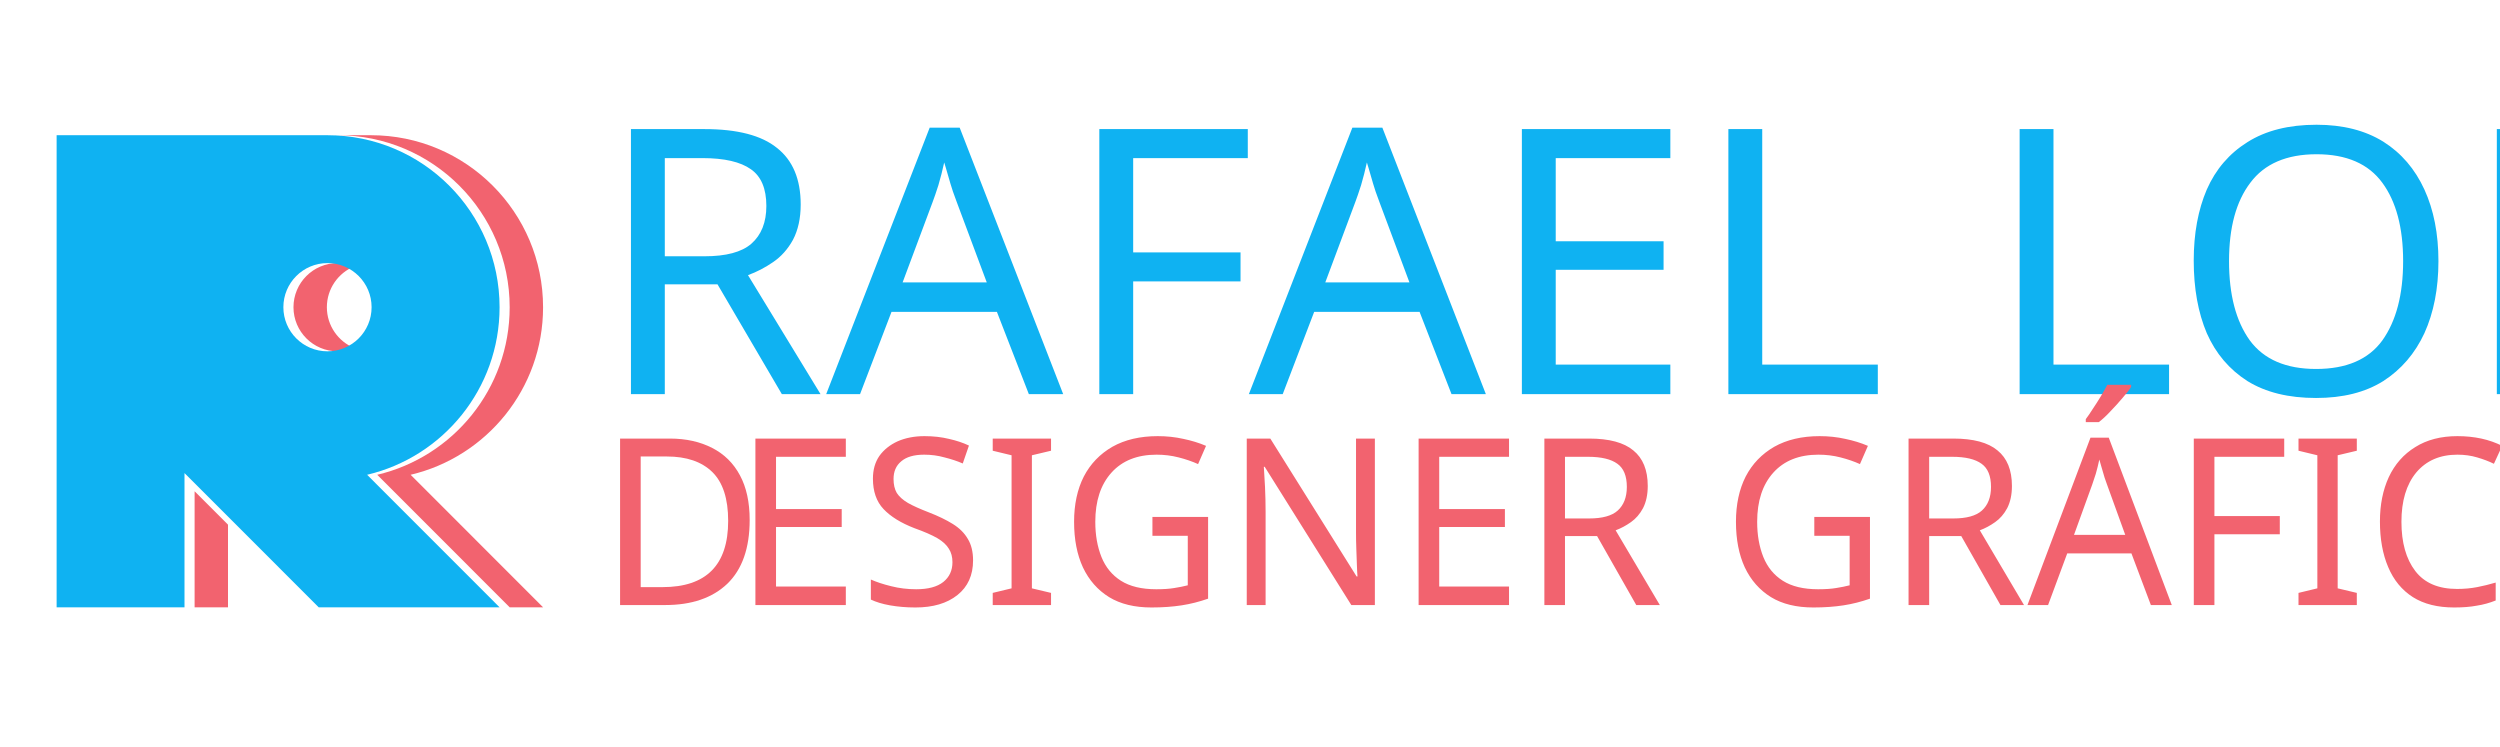
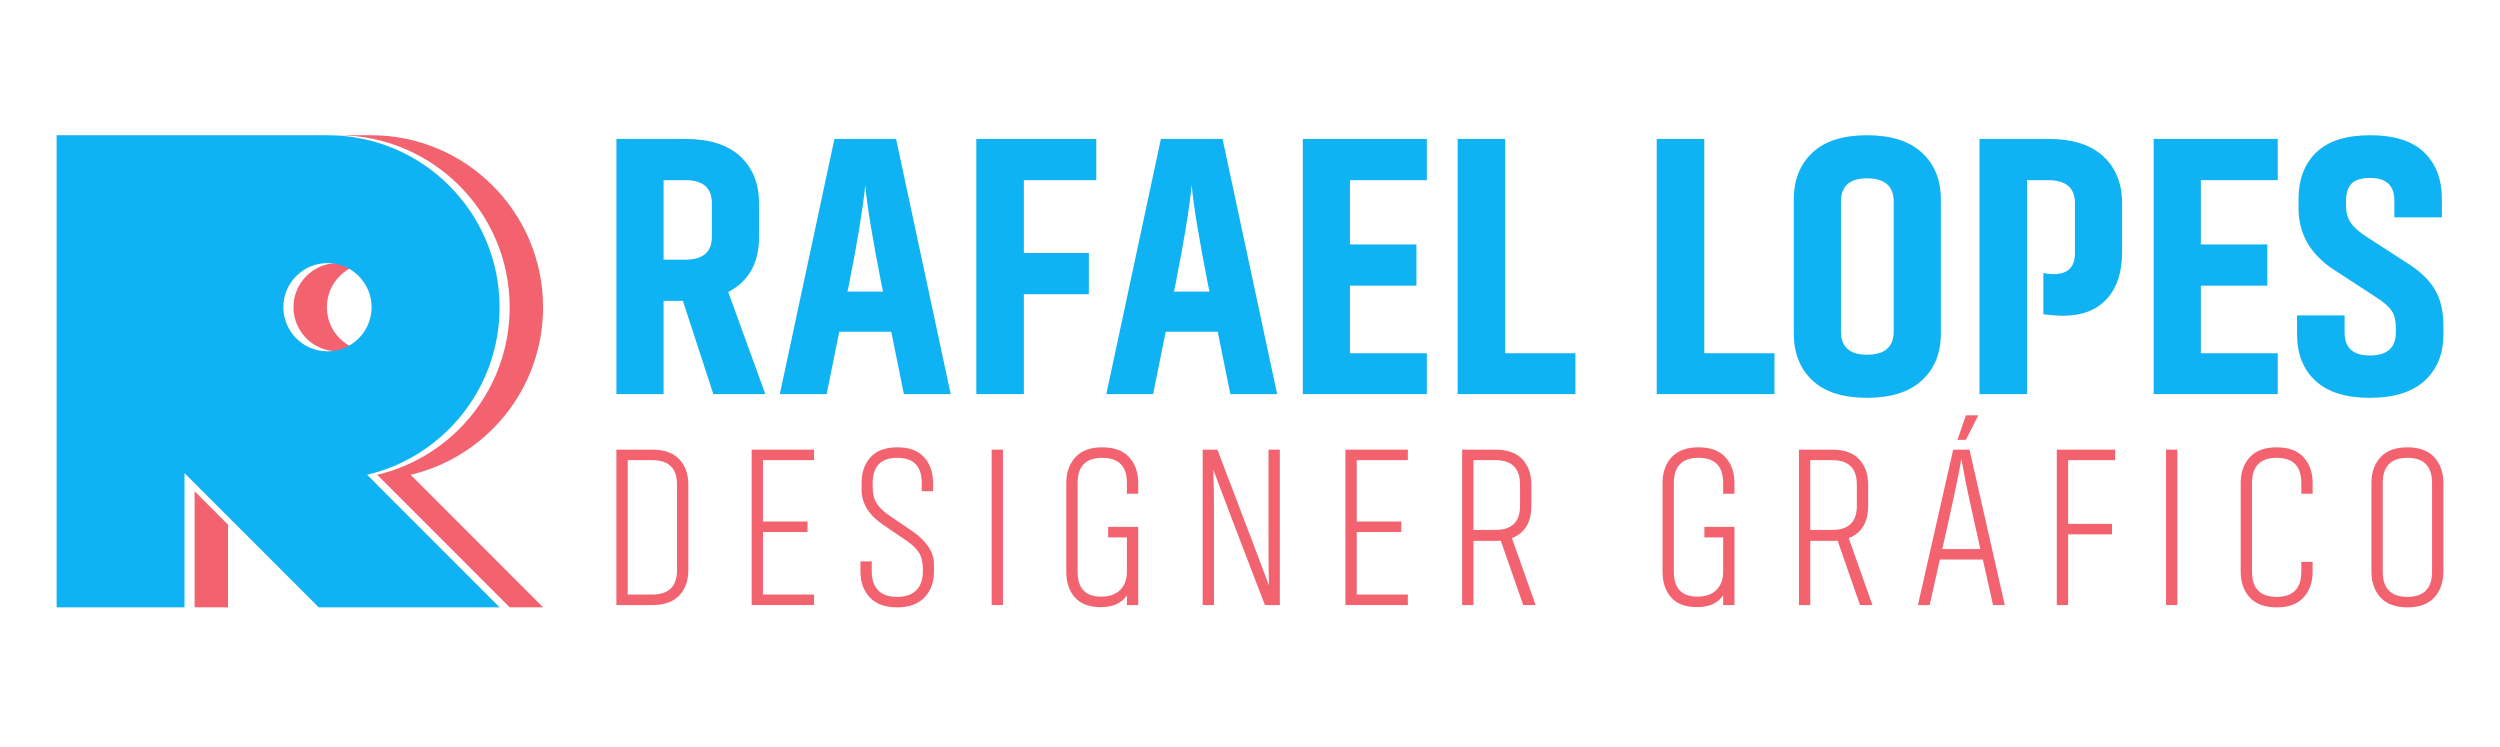
<svg xmlns="http://www.w3.org/2000/svg" width="100%" height="100%" viewBox="0 0 221 66" version="1.1" xml:space="preserve" style="fill-rule:evenodd;clip-rule:evenodd;stroke-linejoin:round;stroke-miterlimit:2;">
-   <g transform="matrix(0.120773,0,0,0.120773,72.1218,27.2775)">
-     <g transform="matrix(22.6546,0,0,22.6546,-6816.24,-16445.6)">
-       <text x="293.748px" y="728.691px" style="font-family:'Akhand-Extrabold';font-size:12px;fill:rgb(15,178,242);">RAFAEL LOPES</text>
+   <g>
+     <g transform="matrix(2.73607,0,0,2.73607,-751.096,-1958.91)">
+       <path d="M295.956,721.779L296.664,721.779C297.232,721.779 297.516,722.027 297.516,722.523L297.516,723.603C297.516,724.099 297.232,724.347 296.664,724.347L295.956,724.347L295.956,721.779ZM297.564,728.691L299.244,728.691L298.044,725.391C298.708,725.047 299.04,724.455 299.04,723.615L299.04,722.523C299.04,721.891 298.838,721.387 298.434,721.011C298.03,720.635 297.44,720.447 296.664,720.447L294.432,720.447L294.432,728.691L295.956,728.691L295.956,725.679L296.58,725.679L297.564,728.691Z" style="fill:rgb(15,178,242);fill-rule:nonzero;" />
+       <path d="M301.896,725.379L301.944,725.163C302.224,723.747 302.4,722.671 302.472,721.935C302.52,722.535 302.696,723.611 303,725.163L303.048,725.379L301.896,725.379ZM303.72,728.691L305.232,728.691L303.468,720.447L301.476,720.447L299.712,728.691L301.224,728.691L301.632,726.675L303.312,726.675L303.72,728.691Z" style="fill:rgb(15,178,242);fill-rule:nonzero;" />
+       <path d="M307.596,728.691L307.596,725.463L309.696,725.463L309.696,724.131L307.596,724.131L307.596,721.779L309.936,721.779L309.936,720.447L306.06,720.447L306.06,728.691L307.596,728.691Z" style="fill:rgb(15,178,242);fill-rule:nonzero;" />
+       <path d="M312.444,725.379L312.492,725.163C312.772,723.747 312.948,722.671 313.02,721.935C313.068,722.535 313.244,723.611 313.548,725.163L313.596,725.379L312.444,725.379ZM314.268,728.691L315.78,728.691L314.016,720.447L312.024,720.447L310.26,728.691L311.772,728.691L312.18,726.675L313.86,726.675L314.268,728.691Z" style="fill:rgb(15,178,242);fill-rule:nonzero;" />
+       <path d="M320.616,727.371L318.132,727.371L318.132,725.187L320.28,725.187L320.28,723.855L318.132,723.855L318.132,721.779L320.616,721.779L320.616,720.447L316.608,720.447L316.608,728.691L320.616,728.691L320.616,727.371Z" style="fill:rgb(15,178,242);fill-rule:nonzero;" />
+       <path d="M325.416,727.371L323.148,727.371L323.148,720.447L321.612,720.447L321.612,728.691L325.416,728.691L325.416,727.371Z" style="fill:rgb(15,178,242);fill-rule:nonzero;" />
+       <path d="M331.848,727.371L329.58,727.371L329.58,720.447L328.044,720.447L328.044,728.691L331.848,728.691L331.848,727.371Z" style="fill:rgb(15,178,242);fill-rule:nonzero;" />
+       <path d="M337.224,722.403C337.224,721.771 337.02,721.267 336.612,720.891C336.204,720.515 335.612,720.327 334.836,720.327C334.06,720.327 333.472,720.515 333.072,720.891C332.672,721.267 332.472,721.771 332.472,722.403L332.472,726.735C332.472,727.367 332.672,727.871 333.072,728.247C333.472,728.623 334.06,728.811 334.836,728.811C335.612,728.811 336.204,728.623 336.612,728.247C337.02,727.871 337.224,727.367 337.224,726.735L337.224,722.403ZM335.7,726.663C335.7,727.167 335.412,727.419 334.836,727.419C334.276,727.419 333.996,727.167 333.996,726.663L333.996,722.475C333.996,721.971 334.276,721.719 334.836,721.719C335.412,721.719 335.7,721.971 335.7,722.475L335.7,726.663Z" style="fill:rgb(15,178,242);fill-rule:nonzero;" />
+       <path d="M340.536,726.111C340.792,726.143 341.004,726.159 341.172,726.159C341.78,726.159 342.25,725.979 342.582,725.619C342.914,725.259 343.08,724.751 343.08,724.095L343.08,722.523C343.08,721.891 342.878,721.387 342.474,721.011C342.07,720.635 341.48,720.447 340.704,720.447L338.472,720.447L338.472,728.691L340.008,728.691L340.008,721.779L340.692,721.779C341.268,721.779 341.556,722.027 341.556,722.523L341.556,724.143C341.556,724.591 341.324,724.815 340.86,724.815C340.756,724.815 340.648,724.803 340.536,724.779L340.536,726.111Z" style="fill:rgb(15,178,242);fill-rule:nonzero;" />
+       <path d="M348.108,727.371L345.624,727.371L345.624,725.187L347.772,725.187L347.772,723.855L345.624,723.855L345.624,721.779L348.108,721.779L348.108,720.447L344.1,720.447L344.1,728.691L348.108,728.691L348.108,727.371Z" style="fill:rgb(15,178,242);fill-rule:nonzero;" />
+       <path d="M351.3,725.571C351.54,725.723 351.704,725.867 351.792,726.003C351.88,726.139 351.924,726.315 351.924,726.531L351.924,726.699C351.924,727.195 351.644,727.443 351.084,727.443C350.54,727.443 350.268,727.195 350.268,726.699L350.268,726.147L348.732,726.147L348.732,726.759C348.732,727.391 348.93,727.891 349.326,728.259C349.722,728.627 350.308,728.811 351.084,728.811C351.86,728.811 352.45,728.627 352.854,728.259C353.258,727.891 353.46,727.391 353.46,726.759L353.46,726.459C353.46,726.019 353.374,725.647 353.202,725.343C353.03,725.039 352.756,724.763 352.38,724.515L350.988,723.615C350.74,723.455 350.566,723.301 350.466,723.153C350.366,723.005 350.316,722.827 350.316,722.619L350.316,722.439C350.316,722.199 350.374,722.017 350.49,721.893C350.606,721.769 350.808,721.707 351.096,721.707C351.616,721.707 351.876,721.951 351.876,722.439L351.876,722.979L353.412,722.979L353.412,722.391C353.412,721.751 353.22,721.247 352.836,720.879C352.452,720.511 351.872,720.327 351.096,720.327C350.32,720.327 349.74,720.511 349.356,720.879C348.972,721.247 348.78,721.751 348.78,722.391L348.78,722.679C348.78,723.511 349.16,724.175 349.92,724.671L351.3,725.571Z" style="fill:rgb(15,178,242);fill-rule:nonzero;" />
    </g>
-     <g transform="matrix(13.797,0,0,14.231,-4212.07,-10153)">
-       <text x="293.748px" y="728.691px" style="font-family:'Akhand-Extralight';font-size:12px;fill:rgb(242,99,111);">D<tspan x="300.924px 307.116px 313.656px 317.736px 324.852px 332.424px 338.616px 345.648px 349.368px 356.484px 363.516px 370.164px 375.96px 380.04px 386.976px " y="728.691px 728.691px 728.691px 728.691px 728.691px 728.691px 728.691px 728.691px 728.691px 728.691px 728.691px 728.691px 728.691px 728.691px 728.691px ">ESIGNER GRÁFICO</tspan>
-       </text>
+     <g transform="matrix(1.6663,0,0,1.71872,-436.583,-1198.93)">
+       <path d="M294.708,720.699L294.708,728.691L296.616,728.691C297.248,728.691 297.724,728.527 298.044,728.199C298.364,727.871 298.524,727.435 298.524,726.891L298.524,722.499C298.524,721.955 298.364,721.519 298.044,721.191C297.724,720.863 297.248,720.699 296.616,720.699L294.708,720.699ZM295.308,728.151L295.308,721.239L296.616,721.239C297.488,721.239 297.924,721.659 297.924,722.499L297.924,726.891C297.924,727.731 297.488,728.151 296.616,728.151L295.308,728.151Z" style="fill:rgb(242,99,111);fill-rule:nonzero;" />
+       <path d="M305.196,728.151L302.484,728.151L302.484,724.935L304.848,724.935L304.848,724.395L302.484,724.395L302.484,721.239L305.196,721.239L305.196,720.699L301.884,720.699L301.884,728.691L305.196,728.691L305.196,728.151Z" style="fill:rgb(242,99,111);fill-rule:nonzero;" />
+       <path d="M310.08,725.367C310.392,725.575 310.616,725.781 310.752,725.985C310.888,726.189 310.96,726.467 310.968,726.819L310.968,726.975C310.968,727.375 310.854,727.691 310.626,727.923C310.398,728.155 310.056,728.271 309.6,728.271C309.144,728.271 308.806,728.155 308.586,727.923C308.366,727.691 308.256,727.375 308.256,726.975L308.256,726.447L307.656,726.447L307.656,726.975C307.656,727.519 307.822,727.961 308.154,728.301C308.486,728.641 308.968,728.811 309.6,728.811C310.224,728.811 310.704,728.645 311.04,728.313C311.376,727.981 311.548,727.547 311.556,727.011L311.556,726.591C311.556,725.975 311.172,725.407 310.404,724.887L309.216,724.107C308.912,723.907 308.684,723.699 308.532,723.483C308.38,723.267 308.304,722.983 308.304,722.631L308.304,722.415C308.304,721.551 308.74,721.119 309.612,721.119C310.476,721.119 310.908,721.551 310.908,722.415L310.908,722.835L311.508,722.835L311.508,722.415C311.508,721.871 311.35,721.429 311.034,721.089C310.718,720.749 310.244,720.579 309.612,720.579C308.98,720.579 308.506,720.749 308.19,721.089C307.874,721.429 307.716,721.871 307.716,722.415L307.716,722.763C307.716,723.467 308.108,724.075 308.892,724.587L310.08,725.367Z" style="fill:rgb(242,99,111);fill-rule:nonzero;" />
+       <rect x="314.616" y="720.699" width="0.6" height="7.992" style="fill:rgb(242,99,111);fill-rule:nonzero;" />
+       <path d="M318.576,726.975C318.576,727.527 318.728,727.969 319.032,728.301C319.336,728.633 319.796,728.799 320.412,728.799C321.044,728.799 321.504,728.599 321.792,728.199L321.792,728.691L322.392,728.691L322.392,724.671L320.796,724.671L320.796,725.211L321.792,725.211L321.792,726.975C321.792,727.367 321.674,727.679 321.438,727.911C321.202,728.143 320.864,728.259 320.424,728.259C319.592,728.259 319.176,727.831 319.176,726.975L319.176,722.415C319.176,721.551 319.612,721.119 320.484,721.119C321.356,721.119 321.792,721.551 321.792,722.415L321.792,722.967L322.392,722.967L322.392,722.415C322.392,721.871 322.232,721.429 321.912,721.089C321.592,720.749 321.116,720.579 320.484,720.579C319.852,720.579 319.376,720.749 319.056,721.089C318.736,721.429 318.576,721.871 318.576,722.415L318.576,726.975Z" style="fill:rgb(242,99,111);fill-rule:nonzero;" />
+       <path d="M329.112,728.691L329.904,728.691L329.904,720.699L329.304,720.699L329.304,725.259C329.304,726.499 329.312,727.307 329.328,727.683L328.38,725.247L326.592,720.699L325.812,720.699L325.812,728.691L326.412,728.691L326.412,724.155C326.412,723.139 326.4,722.331 326.376,721.731L327.324,724.167L329.112,728.691Z" style="fill:rgb(242,99,111);fill-rule:nonzero;" />
+       <path d="M336.696,728.151L333.984,728.151L333.984,724.935L336.348,724.935L336.348,724.395L333.984,724.395L333.984,721.239L336.696,721.239L336.696,720.699L333.384,720.699L333.384,728.691L336.696,728.691L336.696,728.151Z" style="fill:rgb(242,99,111);fill-rule:nonzero;" />
+       <path d="M340.176,724.827L340.176,721.239L341.34,721.239C342.212,721.239 342.648,721.659 342.648,722.499L342.648,723.591C342.648,724.415 342.212,724.827 341.34,724.827L340.176,724.827ZM343.476,728.691L342.216,725.247C342.904,724.991 343.248,724.439 343.248,723.591L343.248,722.499C343.248,721.955 343.088,721.519 342.768,721.191C342.448,720.863 341.972,720.699 341.34,720.699L339.576,720.699L339.576,728.691L340.176,728.691L340.176,725.391L341.34,725.391C341.468,725.391 341.564,725.387 341.628,725.379L342.816,728.691L343.476,728.691Z" style="fill:rgb(242,99,111);fill-rule:nonzero;" />
+       <path d="M350.208,726.975C350.208,727.527 350.36,727.969 350.664,728.301C350.968,728.633 351.428,728.799 352.044,728.799C352.676,728.799 353.136,728.599 353.424,728.199L353.424,728.691L354.024,728.691L354.024,724.671L352.428,724.671L352.428,725.211L353.424,725.211L353.424,726.975C353.424,727.367 353.306,727.679 353.07,727.911C352.834,728.143 352.496,728.259 352.056,728.259C351.224,728.259 350.808,727.831 350.808,726.975L350.808,722.415C350.808,721.551 351.244,721.119 352.116,721.119C352.988,721.119 353.424,721.551 353.424,722.415L353.424,722.967L354.024,722.967L354.024,722.415C354.024,721.871 353.864,721.429 353.544,721.089C353.224,720.749 352.748,720.579 352.116,720.579C351.484,720.579 351.008,720.749 350.688,721.089C350.368,721.429 350.208,721.871 350.208,722.415L350.208,726.975Z" style="fill:rgb(242,99,111);fill-rule:nonzero;" />
+       <path d="M358.044,724.827L358.044,721.239L359.208,721.239C360.08,721.239 360.516,721.659 360.516,722.499L360.516,723.591C360.516,724.415 360.08,724.827 359.208,724.827L358.044,724.827ZM361.344,728.691L360.084,725.247C360.772,724.991 361.116,724.439 361.116,723.591L361.116,722.499C361.116,721.955 360.956,721.519 360.636,721.191C360.316,720.863 359.84,720.699 359.208,720.699L357.444,720.699L357.444,728.691L358.044,728.691L358.044,725.391L359.208,725.391C359.336,725.391 359.432,725.387 359.496,725.379L360.684,728.691L361.344,728.691Z" style="fill:rgb(242,99,111);fill-rule:nonzero;" />
+       <path d="M366.96,718.935L366.3,718.935L365.856,720.195L366.3,720.195L366.96,718.935ZM365.052,725.811L365.472,723.975C365.808,722.495 366.004,721.551 366.06,721.143L366.096,721.359C366.12,721.503 366.18,721.811 366.276,722.283C366.372,722.755 366.496,723.319 366.648,723.975L367.068,725.811L365.052,725.811ZM367.74,728.691L368.364,728.691L366.492,720.699L365.628,720.699L363.756,728.691L364.38,728.691L364.92,726.351L367.2,726.351L367.74,728.691Z" style="fill:rgb(242,99,111);fill-rule:nonzero;" />
+       <path d="M371.724,728.691L371.724,725.055L374.052,725.055L374.052,724.515L371.724,724.515L371.724,721.239L374.22,721.239L374.22,720.699L371.124,720.699L371.124,728.691L371.724,728.691Z" style="fill:rgb(242,99,111);fill-rule:nonzero;" />
+       <rect x="376.92" y="720.699" width="0.6" height="7.992" style="fill:rgb(242,99,111);fill-rule:nonzero;" />
+       <path d="M384.096,726.471L384.096,726.975C384.096,727.839 383.66,728.271 382.788,728.271C381.916,728.271 381.48,727.839 381.48,726.975L381.48,722.415C381.48,721.551 381.916,721.119 382.788,721.119C383.66,721.119 384.096,721.551 384.096,722.415L384.096,722.967L384.696,722.967L384.696,722.415C384.696,721.871 384.536,721.429 384.216,721.089C383.896,720.749 383.42,720.579 382.788,720.579C382.156,720.579 381.68,720.749 381.36,721.089C381.04,721.429 380.88,721.871 380.88,722.415L380.88,726.975C380.88,727.519 381.04,727.961 381.36,728.301C381.68,728.641 382.156,728.811 382.788,728.811C383.42,728.811 383.896,728.641 384.216,728.301C384.536,727.961 384.696,727.519 384.696,726.975L384.696,726.471L384.096,726.471Z" style="fill:rgb(242,99,111);fill-rule:nonzero;" />
+       <path d="M391.632,722.415C391.632,721.871 391.472,721.429 391.152,721.089C390.832,720.749 390.356,720.579 389.724,720.579C389.092,720.579 388.616,720.749 388.296,721.089C387.976,721.429 387.816,721.871 387.816,722.415L387.816,726.975C387.816,727.519 387.976,727.961 388.296,728.301C388.616,728.641 389.092,728.811 389.724,728.811C390.356,728.811 390.832,728.641 391.152,728.301C391.472,727.961 391.632,727.519 391.632,726.975L391.632,722.415ZM391.032,726.975C391.032,727.839 390.596,728.271 389.724,728.271C388.852,728.271 388.416,727.839 388.416,726.975L388.416,722.415C388.416,721.551 388.852,721.119 389.724,721.119C390.596,721.119 391.032,721.551 391.032,722.415L391.032,726.975Z" style="fill:rgb(242,99,111);fill-rule:nonzero;" />
    </g>
-     <g transform="matrix(0.740143,0,0,0.740143,-1110.56,-290.445)">
+     <g transform="matrix(0.0893894,0,0,0.0893894,-62.0039,-7.80051)">
      <path d="M1060.53,220.986C1154.51,220.986 1230.7,297.165 1230.7,391.143C1230.7,471.652 1174.78,539.087 1099.7,556.787L1230.71,687.859L1197.69,687.859L1066.69,556.787C1141.77,539.087 1197.67,471.652 1197.67,391.143C1197.67,297.165 1121.5,220.986 1027.49,220.986L1060.53,220.986ZM919.115,606.126L919.115,687.859L886.092,687.859L886.092,573.099L919.115,606.126ZM1044.01,431.461C1038.91,433.545 1033.34,434.694 1027.49,434.694C1003.4,434.694 983.867,415.164 983.867,391.082C983.867,366.962 1003.4,347.444 1027.49,347.444C1033.34,347.444 1038.91,348.592 1044.01,350.676C1028.1,357.181 1016.89,372.811 1016.89,391.082C1016.89,409.324 1028.1,424.954 1044.01,431.461Z" style="fill:rgb(242,99,111);fill-rule:nonzero;" />
    </g>
-     <g transform="matrix(9.15469,0,0,9.15469,-357.469,60.494)">
+     <g transform="matrix(1.10564,0,0,1.10564,28.9491,34.5835)">
      <path d="M0,-3.19C-1.948,-3.19 -3.527,-4.769 -3.527,-6.716C-3.527,-8.666 -1.948,-10.244 0,-10.244C1.949,-10.244 3.527,-8.666 3.527,-6.716C3.527,-4.769 1.949,-3.19 0,-3.19M3.169,6.681C9.239,5.25 13.759,-0.202 13.759,-6.711C13.759,-14.309 7.6,-20.468 0,-20.468L-21.656,-20.468L-21.656,17.278L-11.432,17.278L-11.432,6.546L-0.701,17.278L13.76,17.278L3.169,6.681Z" style="fill:rgb(15,178,242);fill-rule:nonzero;" />
    </g>
  </g>
</svg>
